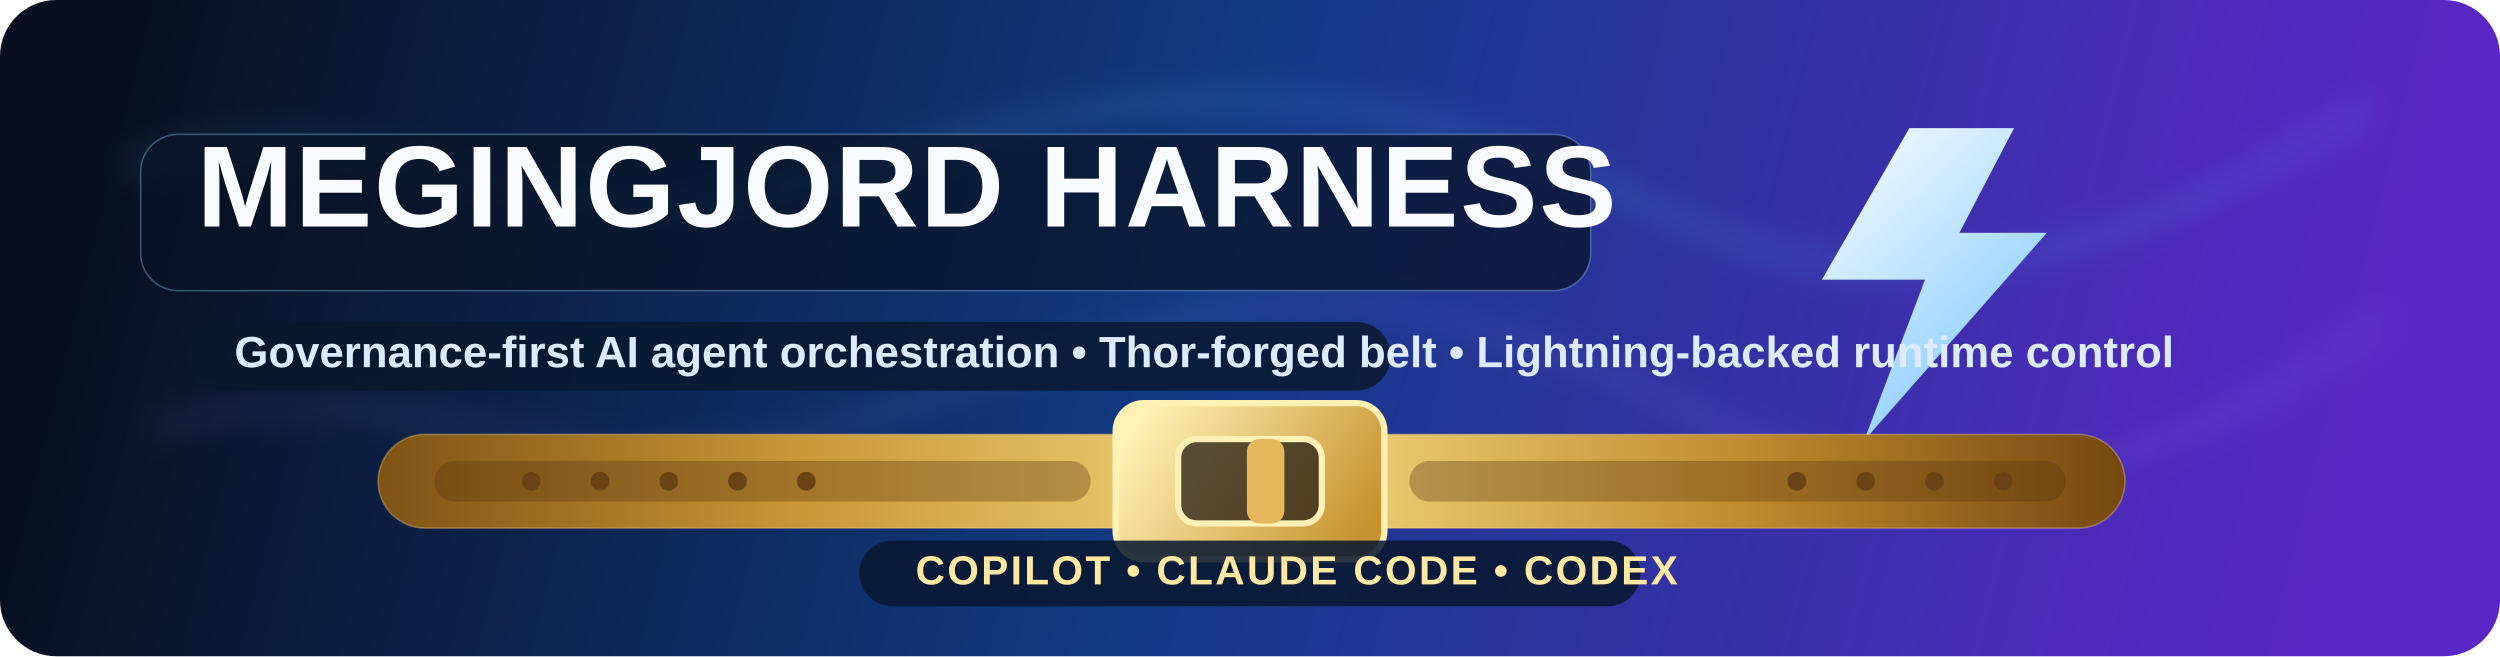
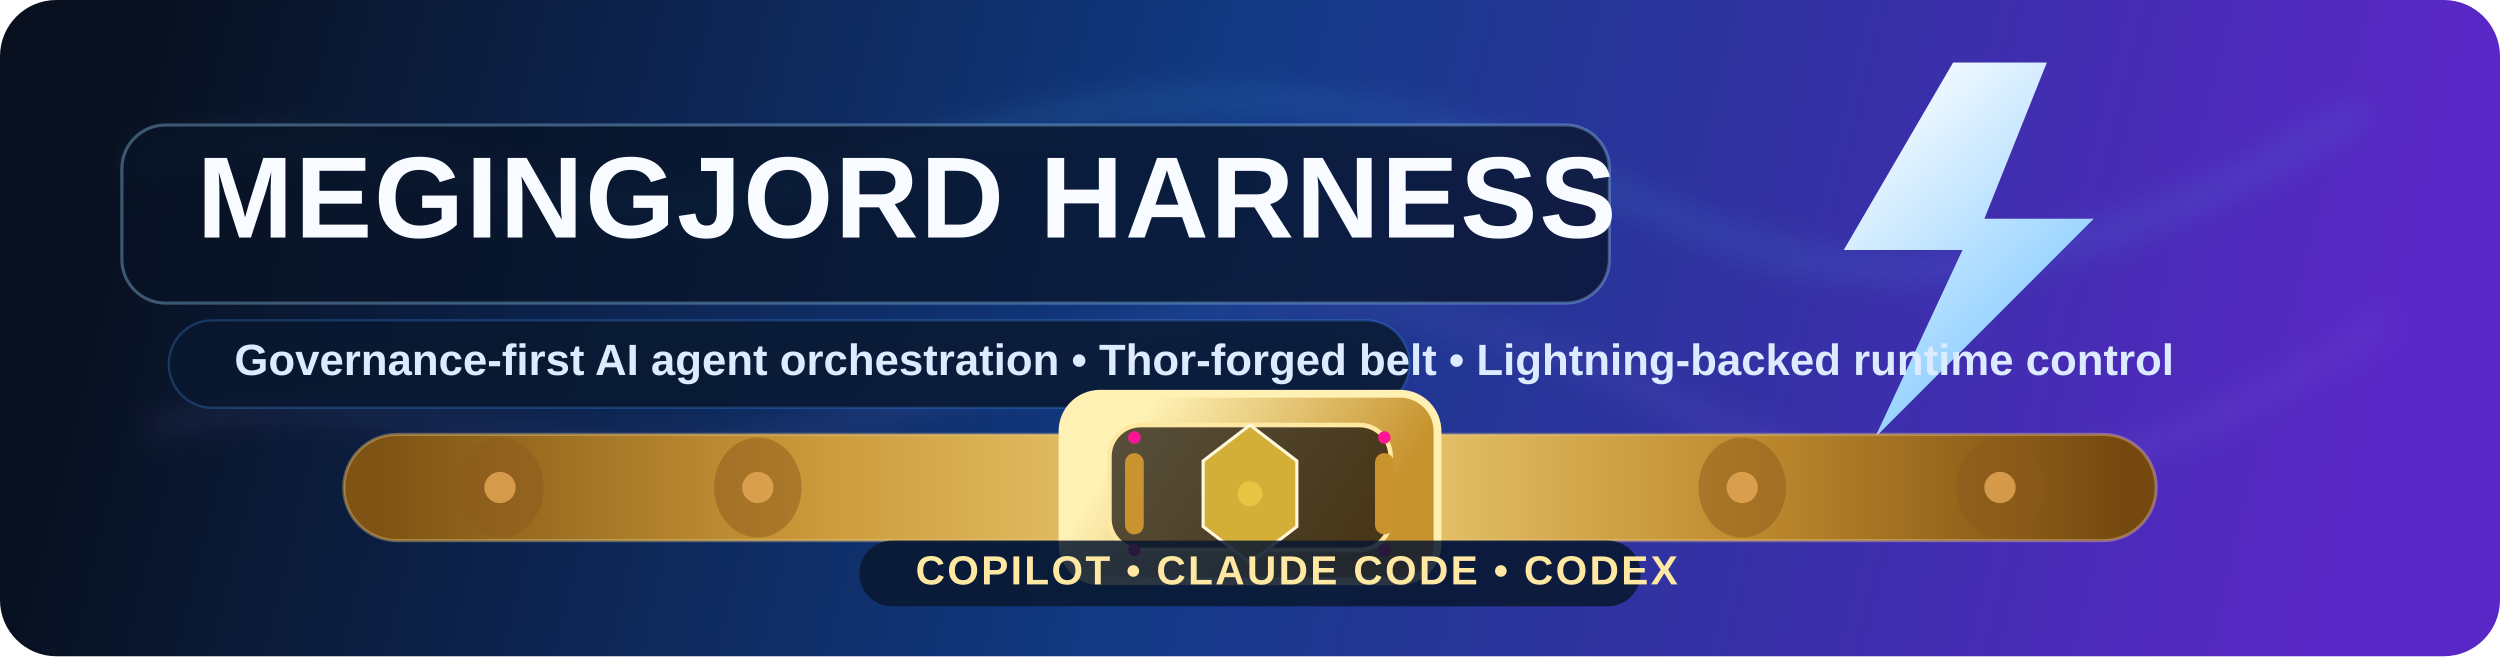
<svg xmlns="http://www.w3.org/2000/svg" width="1600" height="420" viewBox="0 0 1600 420" fill="none">
  <defs>
    <linearGradient id="bg" x1="80" y1="40" x2="1500" y2="390" gradientUnits="userSpaceOnUse">
      <stop stop-color="#08101F" />
      <stop offset="0.48" stop-color="#123A85" />
      <stop offset="1" stop-color="#5A27C7" />
    </linearGradient>
    <linearGradient id="belt" x1="242" y1="308" x2="1360" y2="308" gradientUnits="userSpaceOnUse">
      <stop stop-color="#7E5313" />
      <stop offset="0.24" stop-color="#C99738" />
      <stop offset="0.52" stop-color="#F4D880" />
      <stop offset="0.78" stop-color="#C08C2F" />
      <stop offset="1" stop-color="#75480F" />
    </linearGradient>
    <linearGradient id="buckle" x1="734" y1="262" x2="866" y2="350" gradientUnits="userSpaceOnUse">
      <stop stop-color="#FFF2B5" />
      <stop offset="1" stop-color="#C7932E" />
    </linearGradient>
    <linearGradient id="bolt" x1="1168" y1="92" x2="1296" y2="230" gradientUnits="userSpaceOnUse">
      <stop stop-color="#F8FCFF" />
      <stop offset="1" stop-color="#8ACDFF" />
    </linearGradient>
    <filter id="softGlow" x="0" y="0" width="1600" height="420" filterUnits="userSpaceOnUse">
      <feGaussianBlur stdDeviation="10" result="blur" />
      <feColorMatrix in="blur" type="matrix" values="1 0 0 0 0 0 0.72 0 0 0.18 0 0 1 0 0.55 0 0 0 0.9 0" />
    </filter>
  </defs>
  <rect width="1600" height="420" rx="36" fill="url(#bg)" />
  <g opacity="0.3" filter="url(#softGlow)">
    <path d="M86 106C227 58 350 159 489 123C633 85 722 47 879 72C1028 95 1095 182 1241 171C1360 161 1442 110 1510 72" stroke="#5AB8FF" stroke-width="7" stroke-linecap="round" />
    <path d="M98 274C244 232 348 312 495 282C646 250 768 167 923 204C1079 241 1139 322 1287 305C1388 293 1463 248 1524 206" stroke="#AD7DFF" stroke-width="5" stroke-linecap="round" />
  </g>
-   <path d="M1222 82L1166 179H1232L1193 282L1310 149H1254L1289 82H1222Z" fill="url(#bolt)" />
-   <rect x="90" y="86" width="928" height="100" rx="24" fill="#081225" fill-opacity="0.72" stroke="#9ED8FF" stroke-opacity="0.35" />
-   <text x="126" y="145" fill="#F8FBFF" font-family="Segoe UI, Arial, sans-serif" font-size="74" font-weight="800" letter-spacing="1.2">MEGINGJORD HARNESS</text>
-   <rect x="120" y="206" width="770" height="44" rx="22" fill="#09182F" fill-opacity="0.84" />
-   <text x="150" y="235" fill="#DCEBFF" font-family="Segoe UI, Arial, sans-serif" font-size="28" font-weight="700">Governance-first AI agent orchestration • Thor-forged belt • Lightning-backed runtime control</text>
-   <rect x="242" y="278" width="1118" height="60" rx="30" fill="url(#belt)" stroke="#FFD98A" stroke-opacity="0.35" />
-   <rect x="278" y="295" width="420" height="26" rx="13" fill="#5A340D" fill-opacity="0.34" />
-   <rect x="902" y="295" width="420" height="26" rx="13" fill="#5A340D" fill-opacity="0.34" />
-   <circle cx="340" cy="308" r="6" fill="#694314" />
-   <circle cx="384" cy="308" r="6" fill="#694314" />
-   <circle cx="428" cy="308" r="6" fill="#694314" />
-   <circle cx="472" cy="308" r="6" fill="#694314" />
-   <circle cx="516" cy="308" r="6" fill="#694314" />
-   <circle cx="1150" cy="308" r="6" fill="#694314" />
-   <circle cx="1194" cy="308" r="6" fill="#694314" />
-   <circle cx="1238" cy="308" r="6" fill="#694314" />
-   <circle cx="1282" cy="308" r="6" fill="#694314" />
-   <rect x="714" y="258" width="172" height="100" rx="18" fill="url(#buckle)" stroke="#FFF1B3" stroke-width="4" />
-   <rect x="754" y="281" width="92" height="54" rx="12" fill="#1E1710" fill-opacity="0.72" stroke="#FFF0B6" stroke-width="4" />
-   <rect x="798" y="281" width="24" height="54" rx="8" fill="#E4B85A" />
+   <path d="M1250 40L1180 160H1256L1200 280L1340 140H1270L1310 40H1250Z" fill="url(#bolt)" />
+   <rect x="78" y="80" width="952" height="114" rx="28" fill="#081225" fill-opacity="0.72" stroke="#9ED8FF" stroke-opacity="0.35" stroke-width="2" />
+   <text x="126" y="152" fill="#F8FBFF" font-family="Segoe UI, Arial, sans-serif" font-size="74" font-weight="800" letter-spacing="1.2">MEGINGJORD HARNESS</text>
+   <rect x="108" y="205" width="794" height="56" rx="28" fill="#09182F" fill-opacity="0.84" stroke="#4A9EFF" stroke-opacity="0.25" stroke-width="1.5" />
+   <text x="150" y="240" fill="#DCEBFF" font-family="Segoe UI, Arial, sans-serif" font-size="28" font-weight="700">Governance-first AI agent orchestration • Thor-forged belt • Lightning-backed runtime control</text>
+   <rect x="220" y="278" width="1160" height="68" rx="34" fill="url(#belt)" stroke="#FFD98A" stroke-opacity="0.35" stroke-width="2" />
+   <ellipse cx="320" cy="312" rx="28" ry="32" fill="#8B5A1C" opacity="0.5" />
+   <ellipse cx="485" cy="312" rx="28" ry="32" fill="#8B5A1C" opacity="0.5" />
+   <ellipse cx="1115" cy="312" rx="28" ry="32" fill="#8B5A1C" opacity="0.5" />
+   <ellipse cx="1280" cy="312" rx="28" ry="32" fill="#8B5A1C" opacity="0.5" />
+   <circle cx="320" cy="312" r="10" fill="#E6AA56" opacity="0.8" />
+   <circle cx="485" cy="312" r="10" fill="#E6AA56" opacity="0.8" />
+   <circle cx="1115" cy="312" r="10" fill="#E6AA56" opacity="0.8" />
+   <circle cx="1280" cy="312" r="10" fill="#E6AA56" opacity="0.8" />
+   <rect x="680" y="252" width="240" height="120" rx="24" fill="url(#buckle)" stroke="#FFF1B3" stroke-width="5" />
+   <rect x="710" y="272" width="180" height="80" rx="20" fill="#1E1710" fill-opacity="0.75" stroke="#FFE8A2" stroke-width="3" />
+   <polygon points="800,272 830,295 830,337 800,360 770,337 770,295" fill="#D4AF37" stroke="#FFF8DC" stroke-width="2" />
+   <circle cx="800" cy="316" r="8" fill="#E6C542" />
+   <rect x="720" y="290" width="12" height="52" rx="6" fill="#C9932E" />
+   <rect x="880" y="290" width="12" height="52" rx="6" fill="#C9932E" />
+   <circle cx="726" cy="280" r="4" fill="#FF1493" />
+   <circle cx="886" cy="280" r="4" fill="#FF1493" />
+   <circle cx="726" cy="352" r="4" fill="#FF1493" />
+   <circle cx="886" cy="352" r="4" fill="#FF1493" />
  <rect x="550" y="346" width="500" height="42" rx="21" fill="#09182F" fill-opacity="0.86" />
  <text x="586" y="374" fill="#FFE8A2" font-family="Segoe UI, Arial, sans-serif" font-size="26" font-weight="800" letter-spacing="1.5">COPILOT • CLAUDE CODE • CODEX</text>
</svg>
